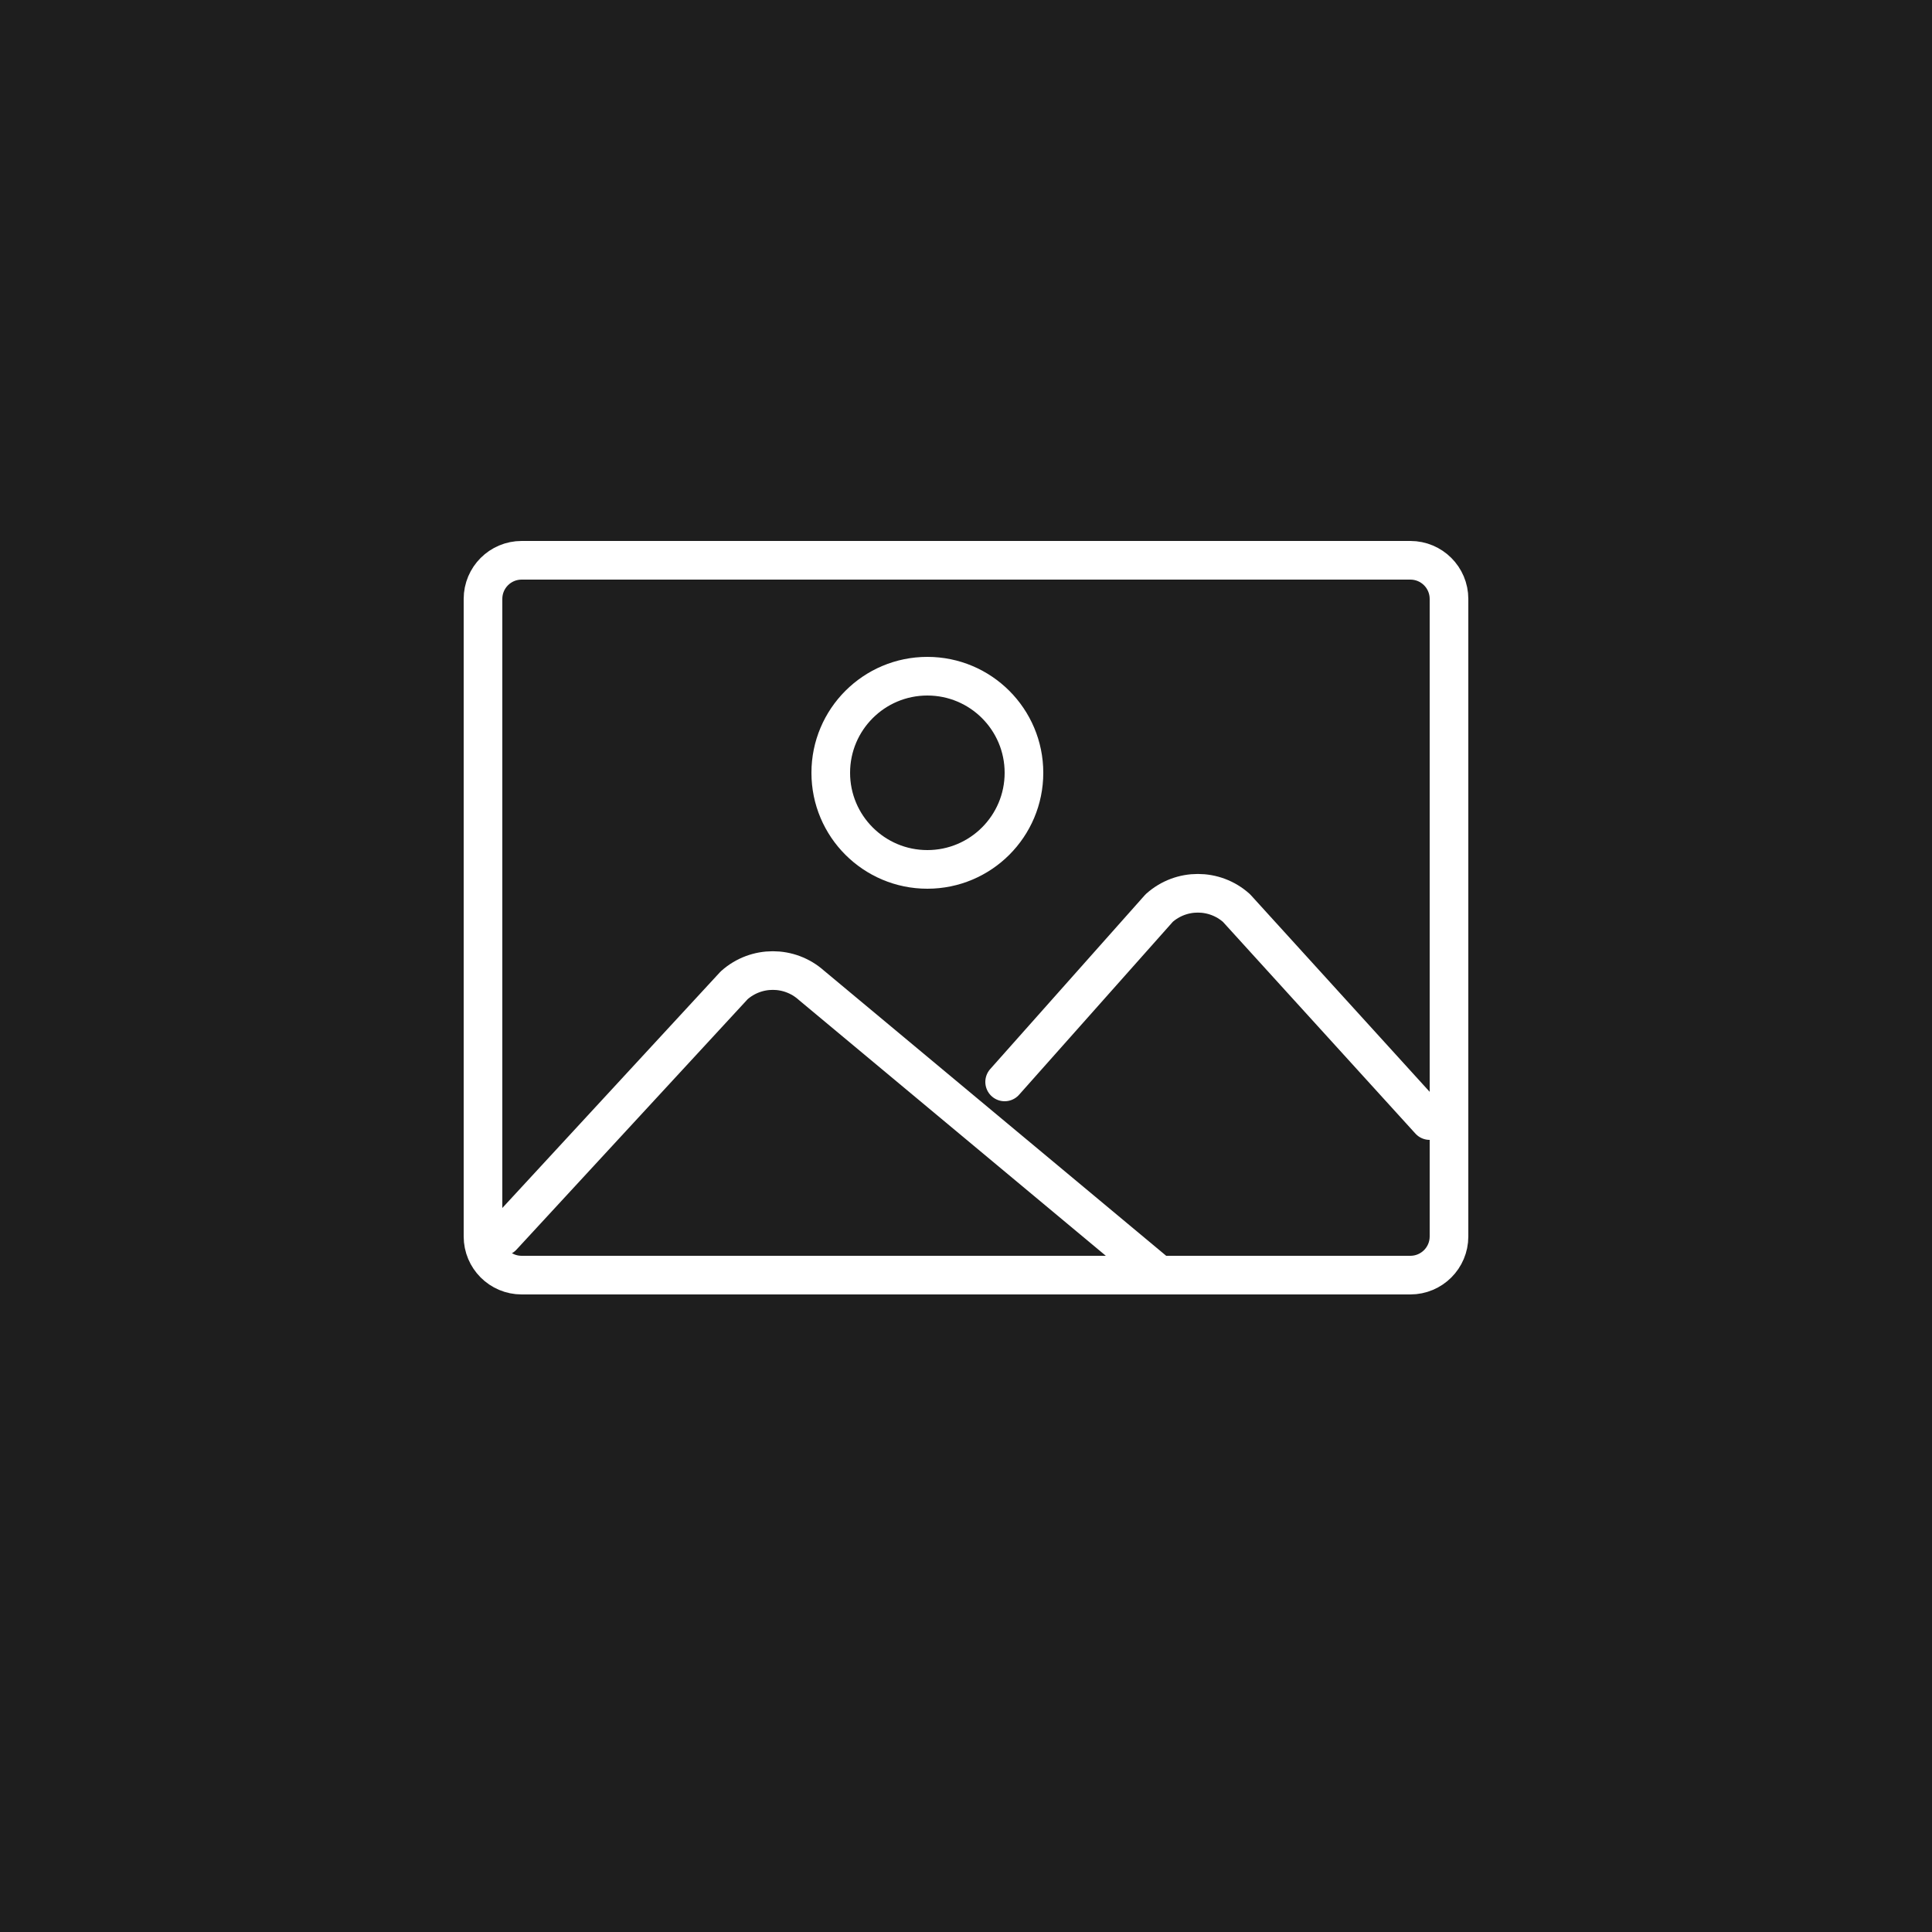
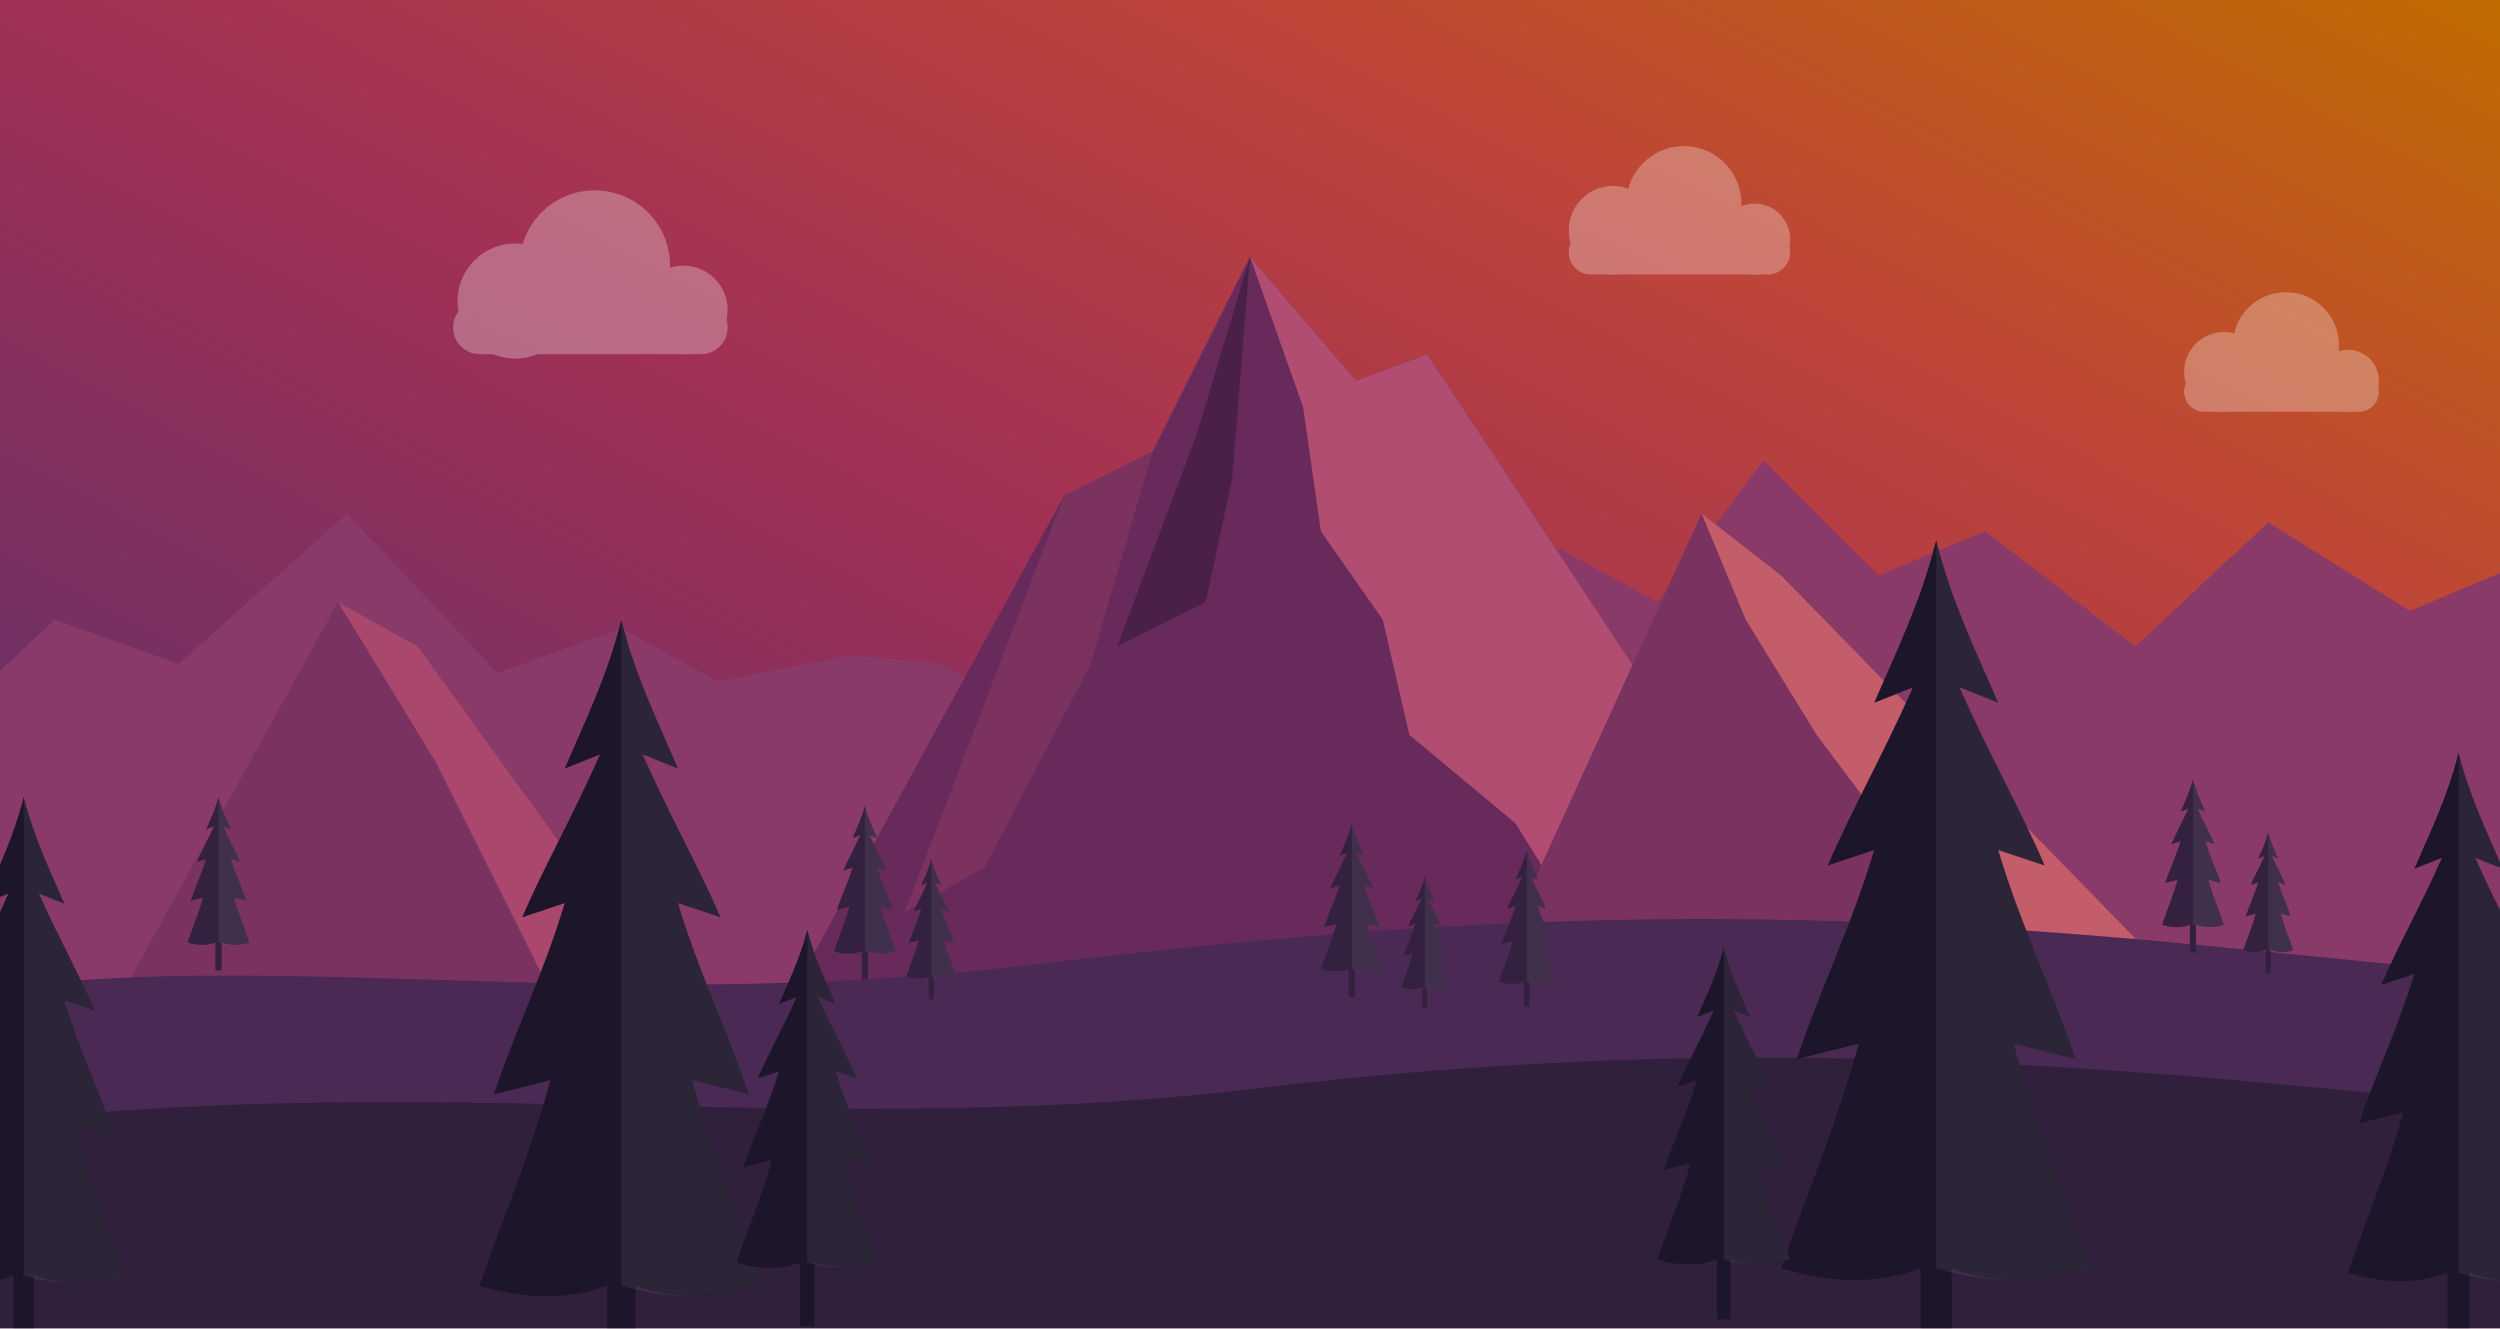
- <svg xmlns="http://www.w3.org/2000/svg" width="100%" height="100%">
-   <rect width="100%" height="100%" fill="#1e1e1e" />
-   <svg viewBox="0 0 100 100" fill="none" stroke="#fff" stroke-width="2" stroke-linecap="round" stroke-linejoin="round">
-     <rect x="25" y="29" width="50" height="37" rx="2" />
-     <circle cx="48" cy="40" r="5" />
-     <path d="M26 64 38 51a3 3 0 0 1 4 0l18 15M52 56l8-9a3 3 0 0 1 4 0l10 11" />
+ <svg xmlns="http://www.w3.org/2000/svg" xmlns:xlink="http://www.w3.org/1999/xlink" width="100%" height="100%">
+   <linearGradient id="bg" x1="0" y1="1" x2="1" y2="0">
+     <stop offset="0" stop-color="#3b2f5c" />
+     <stop offset=".25" stop-color="#713063" />
+     <stop offset=".5" stop-color="#a03056" />
+     <stop offset=".75" stop-color="#be4538" />
+     <stop offset="1" stop-color="#c16c00" />
+   </linearGradient>
+   <rect width="100%" height="100%" fill="url(#bg)" />
+   <svg width="100%" height="100%" viewBox="0 0 600 300" preserveAspectRatio="xMidYMid slice">
+     <symbol id="pine" viewBox="0 0 40 120">
+       <path d="M20 0C22 8 25 14 28 21L23 19C27 28 31 35 34 42L28 40C31 50 35 58 38 67L30 65C33 76 37 85 40 94Q30 97 22 94V112H18V94Q10 97 0 94C3 85 7 76 10 65L2 67C5 58 9 50 12 40L6 42C9 35 13 28 17 19L12 21C15 14 18 8 20 0Z" />
+       <path d="M20 0C22 8 25 14 28 21L23 19C27 28 31 35 34 42L28 40C31 50 35 58 38 67L30 65C33 76 37 85 40 94Q30 97 20 94Z" fill="#fff" fill-opacity=".07" />
+     </symbol>
+     <g fill="#fff" opacity=".28">
+       <circle cx="134" cy="68" r="13" />
+       <circle cx="152" cy="60" r="17" />
+       <circle cx="172" cy="70" r="10" />
+       <rect x="120" y="68" width="62" height="12" rx="6" />
+       <circle cx="382" cy="52" r="10" />
+       <circle cx="398" cy="46" r="13" />
+       <circle cx="414" cy="54" r="8" />
+       <rect x="372" y="52" width="50" height="10" rx="5" />
+       <circle cx="520" cy="84" r="9" />
+       <circle cx="534" cy="78" r="12" />
+       <circle cx="548" cy="86" r="7" />
+       <rect x="511" y="84" width="44" height="9" rx="4.5" />
+     </g>
+     <path d="M0 168L30 140L58 150L96 116L130 152L158 142L180 154L210 148L230 150L248 160H338L370 124L392 136L416 104L442 130L466 120L500 146L530 118L562 138L600 122V300H0Z" fill="#8a3a69" />
+     <g transform="translate(90 0)">
+       <path d="M86 262L168 112L188 102L210 58L234 86L250 80L332 204L362 262Z" fill="#682a5b" />
+       <path d="M210 58L234 86L250 80L332 204L296 228L270 186L246 166L240 140L226 120L222 92Z" fill="#b04d70" />
+       <path d="M210 58L198 98L180 146L200 136L206 108Z" fill="#4a2049" />
+       <path d="M168 112L188 102L174 150L150 196L132 206Z" fill="#7c325f" />
+       <path d="M250 252L312 116L330 130L410 212V262Z" fill="#7a3260" />
+       <path d="M312 116L330 130L410 212L380 222L338 166L322 140Z" fill="#c45d6a" />
+       <path d="M-60 252L4 136L22 146L90 240Z" fill="#7a3260" />
+       <path d="M4 136L22 146L90 240L62 244L26 172Z" fill="#a9476d" />
+     </g>
+     <path d="M0 226C70 212 150 230 250 218S420 204 520 214S580 220 600 216V300H0Z" fill="#4a2a55" />
+     <g fill="#33213f">
+       <use xlink:href="#pine" x="206" y="182" width="14" height="42" />
+       <use xlink:href="#pine" x="222" y="194" width="12" height="34" />
+       <use xlink:href="#pine" x="316" y="186" width="14" height="42" />
+       <use xlink:href="#pine" x="334" y="198" width="11" height="32" />
+       <use xlink:href="#pine" x="356" y="192" width="13" height="38" />
+       <use xlink:href="#pine" x="60" y="180" width="14" height="42" />
+       <use xlink:href="#pine" x="506" y="176" width="14" height="42" />
+       <use xlink:href="#pine" x="524" y="188" width="12" height="34" />
+     </g>
+     <path d="M0 256C100 240 200 258 300 246S480 238 600 252V300H0Z" fill="#30203c" />
+     <g fill="#1d1529">
+       <use xlink:href="#pine" x="126" y="140" width="64" height="192" />
+       <use xlink:href="#pine" x="184" y="210" width="32" height="96" />
+       <use xlink:href="#pine" x="420" y="122" width="70" height="210" />
+       <use xlink:href="#pine" x="392" y="214" width="30" height="90" />
+       <use xlink:href="#pine" x="0" y="180" width="46" height="138" />
+       <use xlink:href="#pine" x="548" y="170" width="50" height="150" />
+     </g>
  </svg>
</svg>
